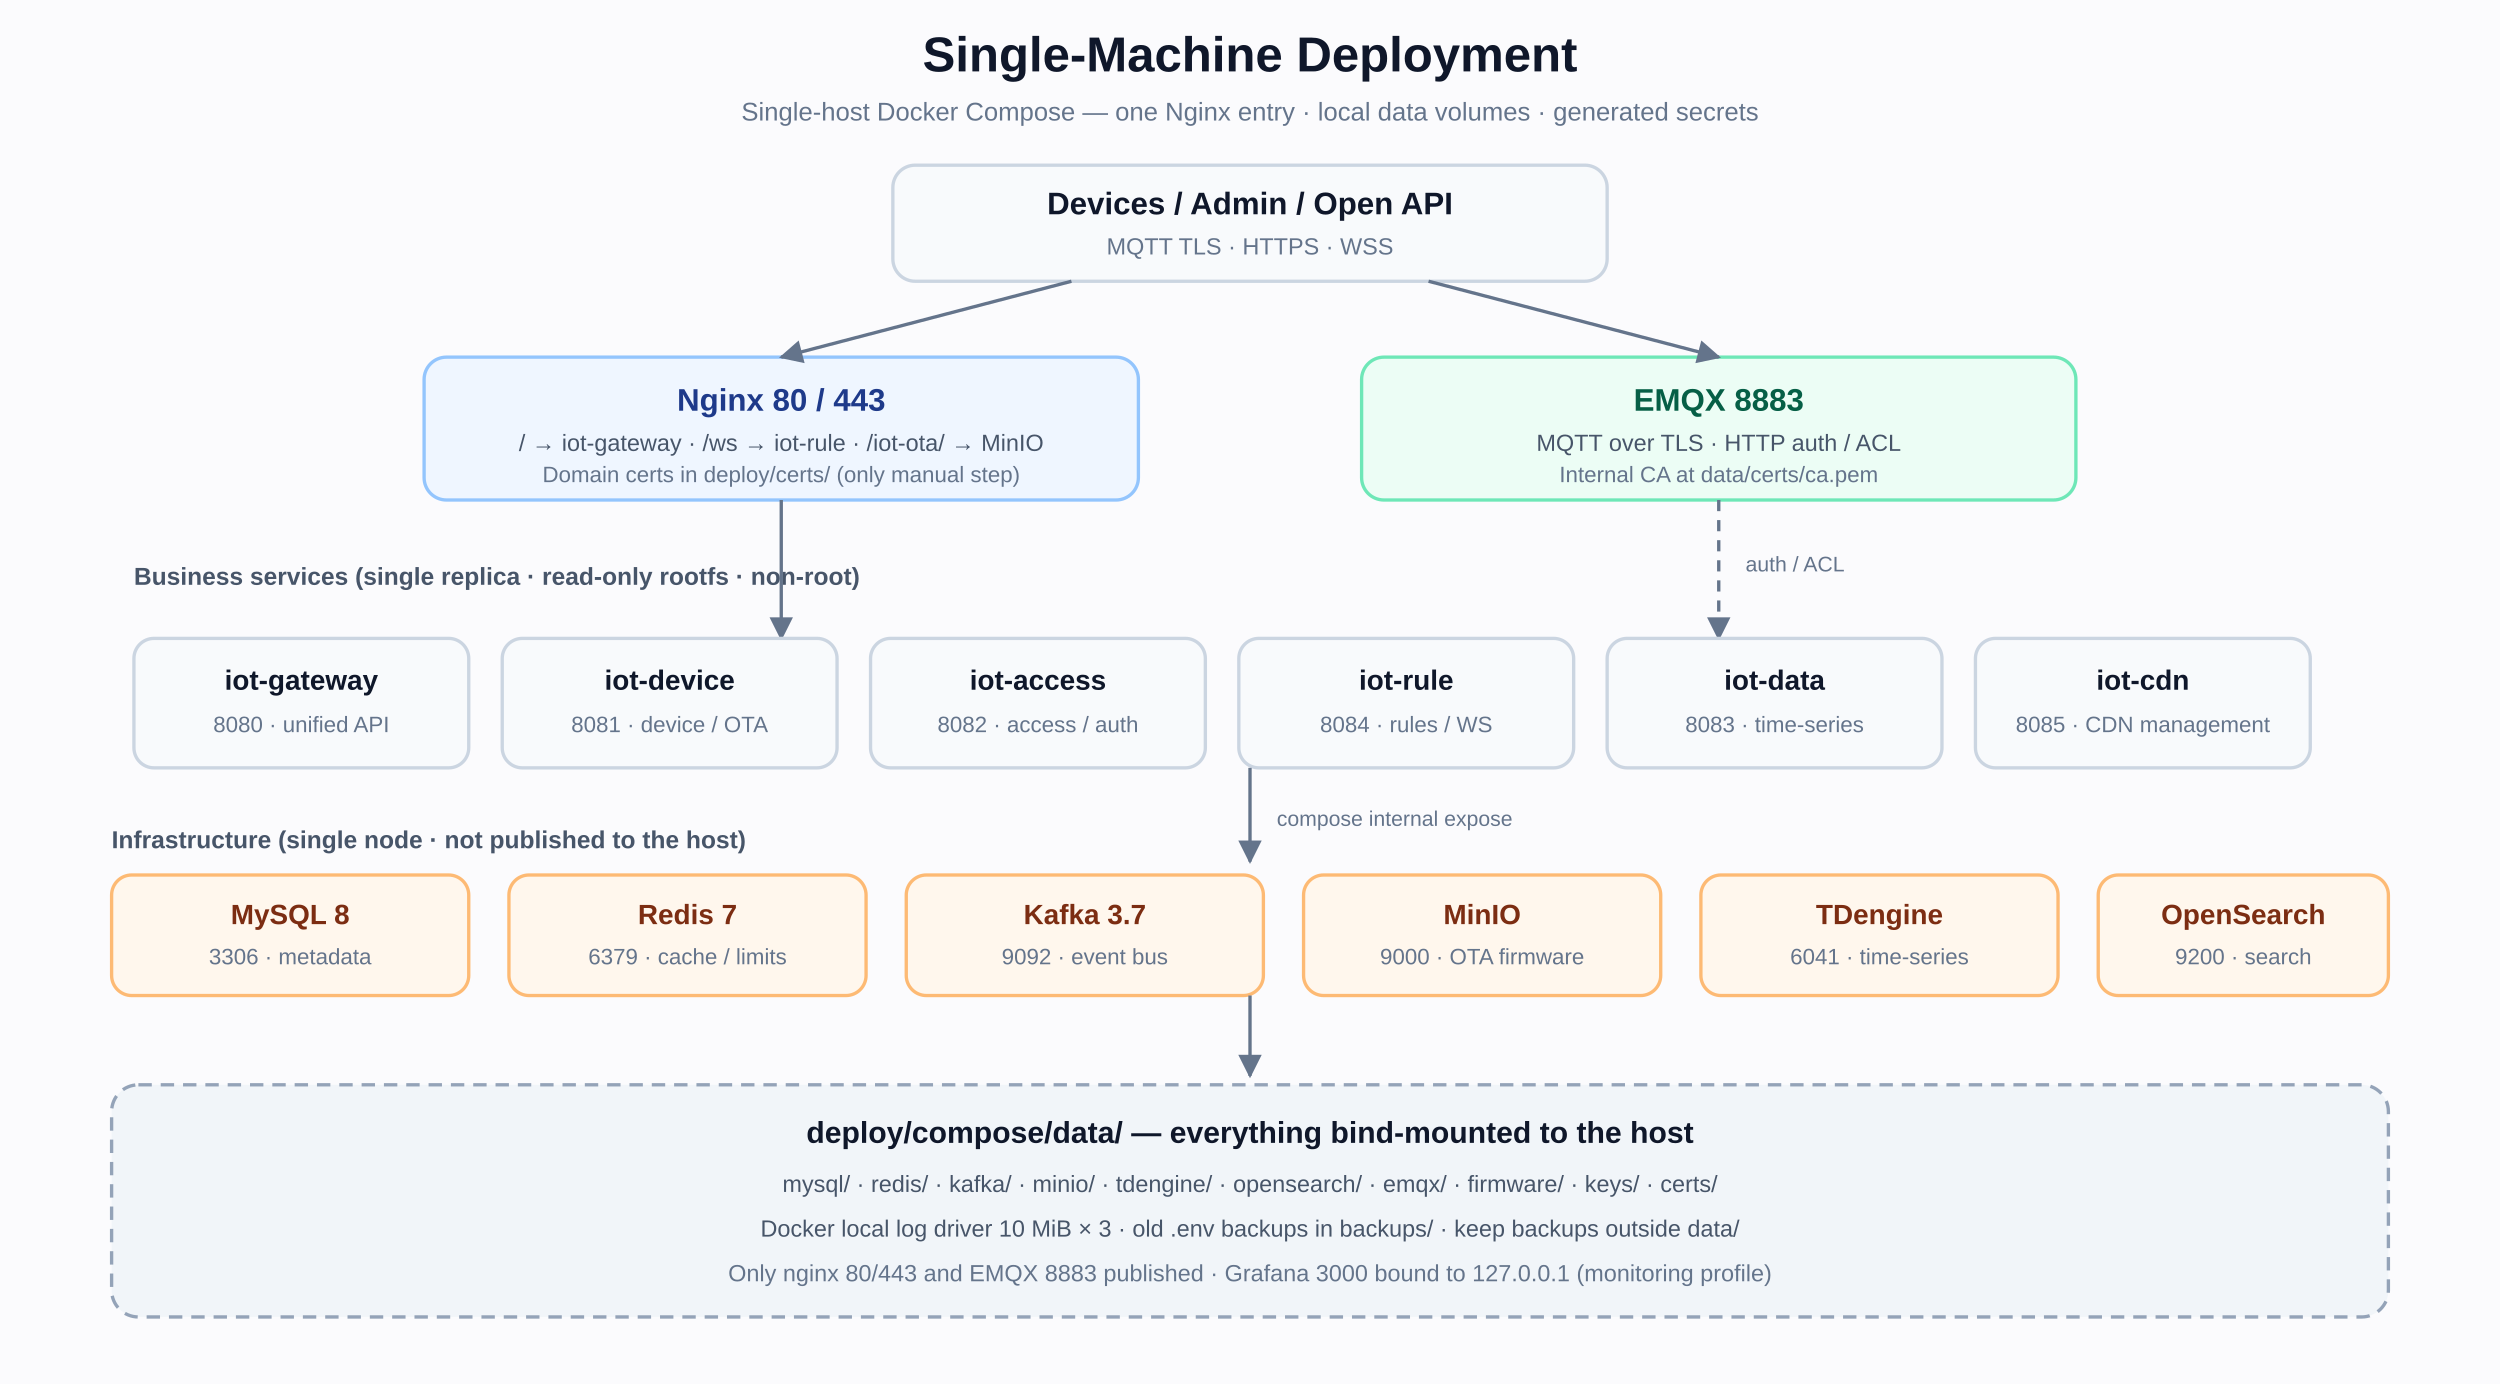
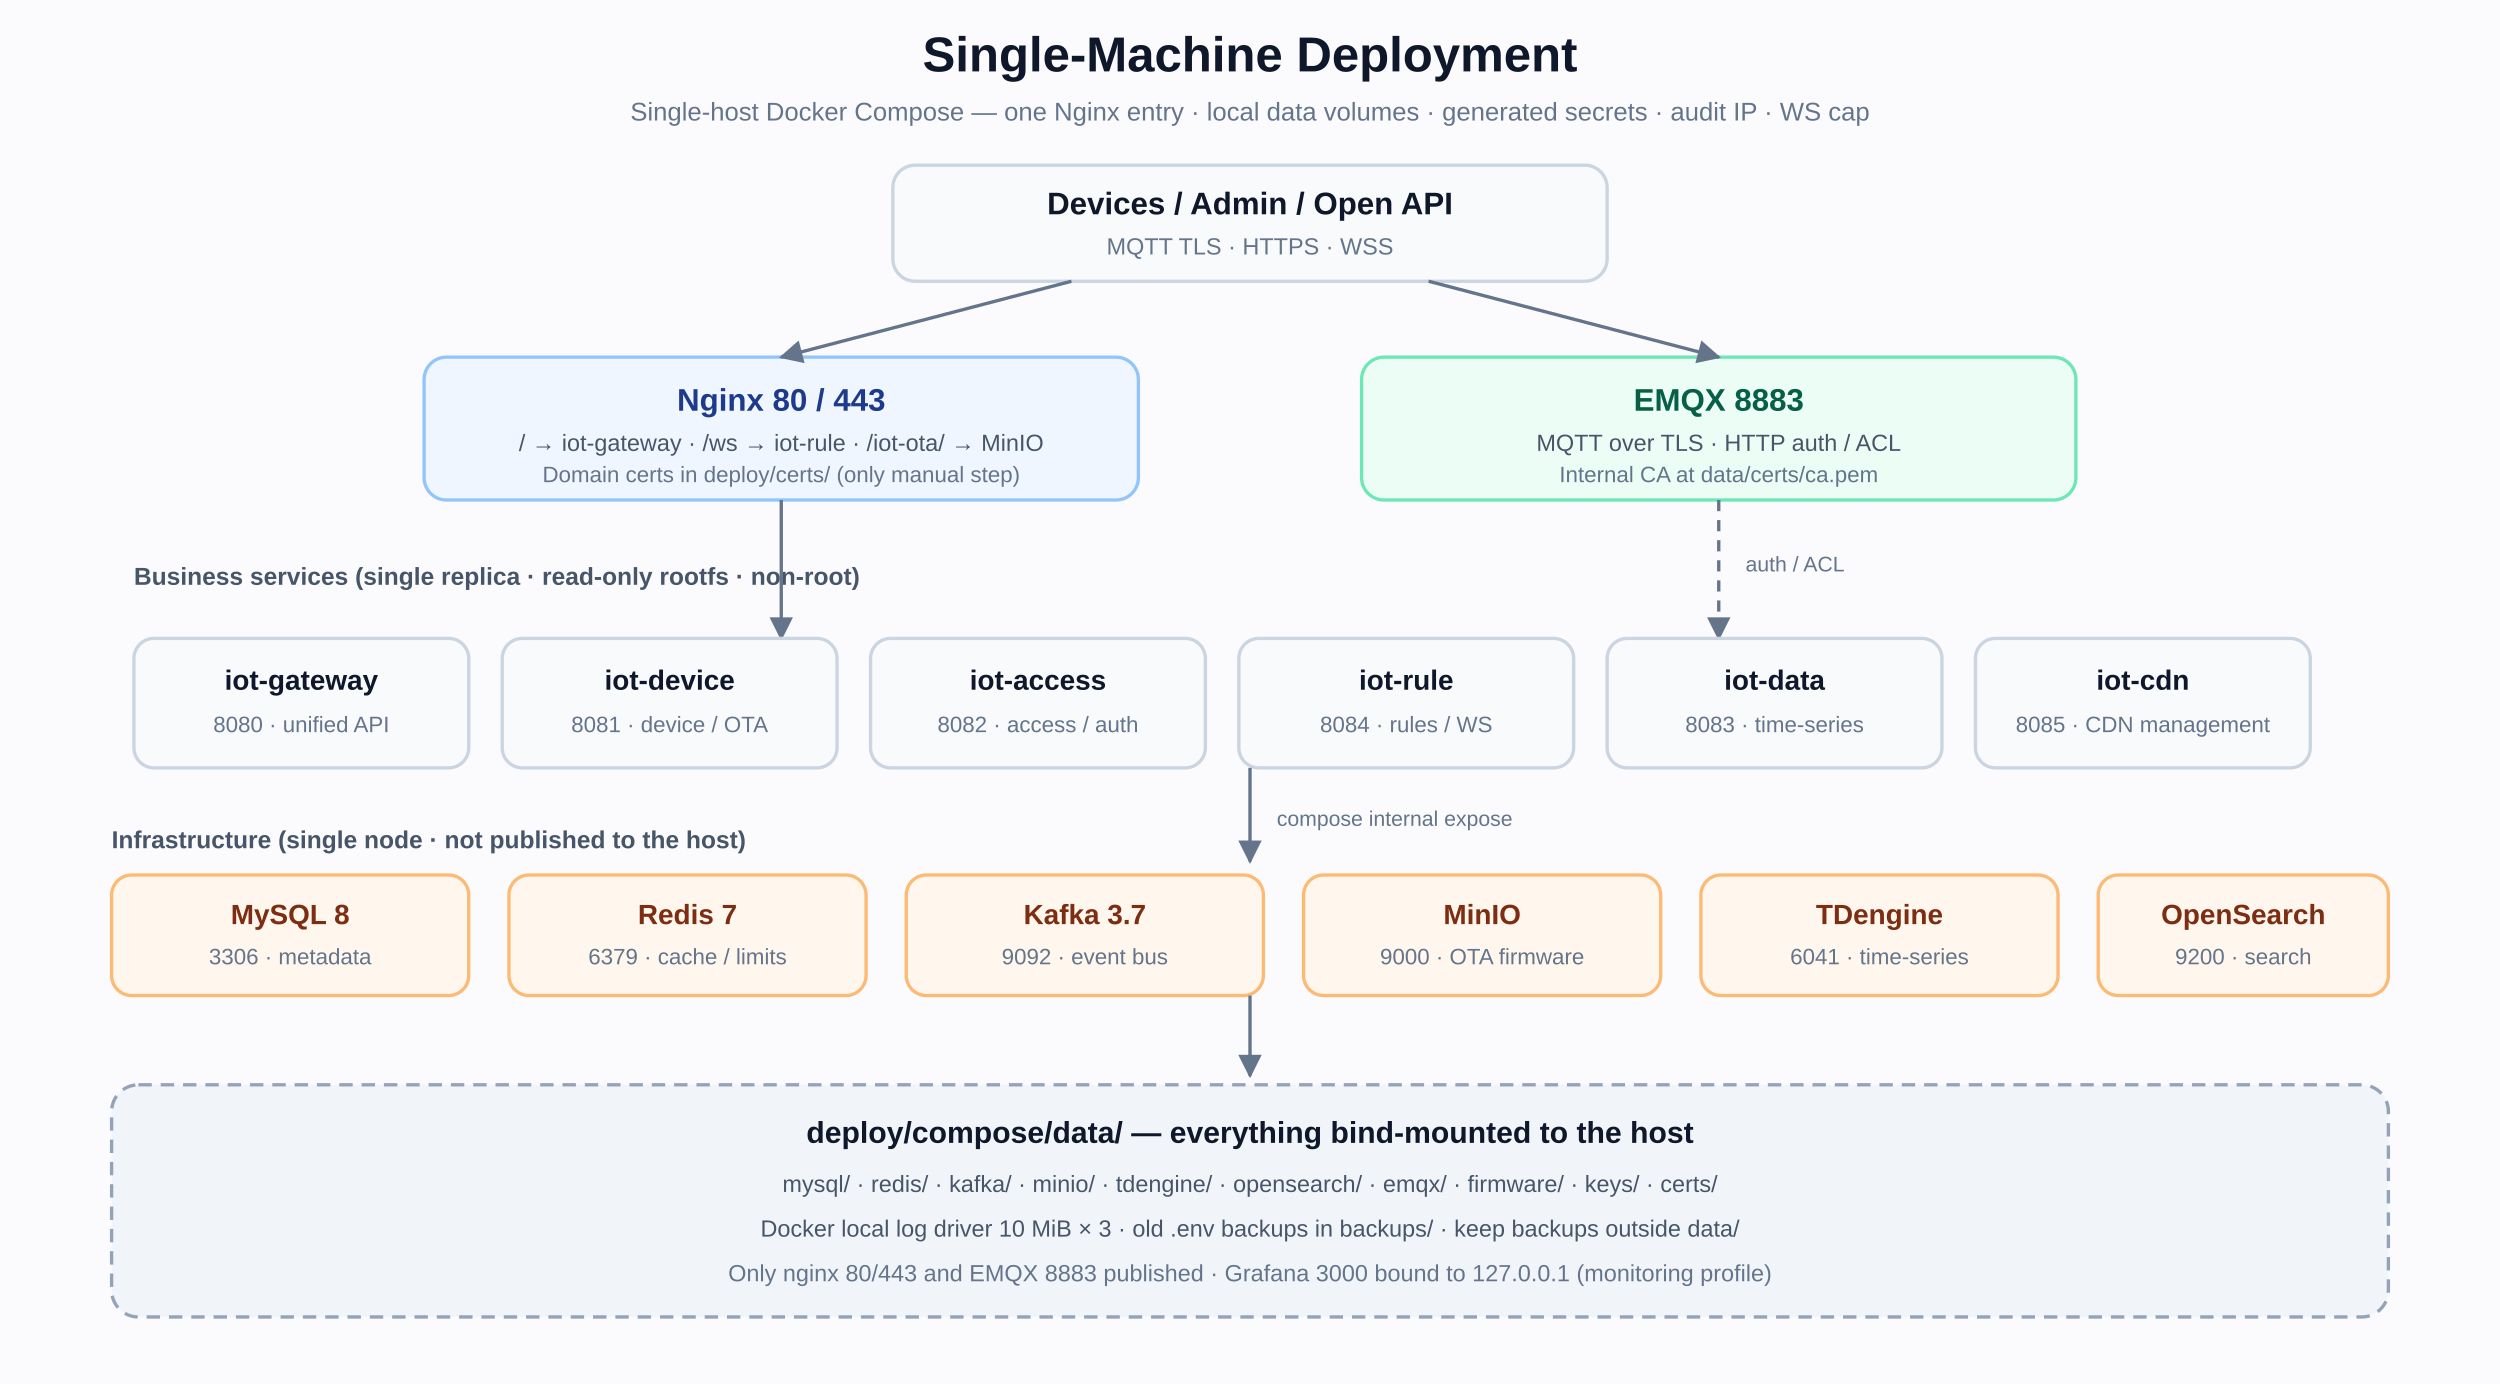
<svg xmlns="http://www.w3.org/2000/svg" viewBox="0 0 1120 620" font-family="Arial, 'PingFang SC', 'Microsoft YaHei', sans-serif">
  <defs>
    <marker id="arrow" viewBox="0 0 10 10" refX="9" refY="5" markerWidth="7" markerHeight="7" orient="auto-start-reverse">
      <path d="M0,0 L10,5 L0,10 z" fill="#64748b" />
    </marker>
  </defs>
  <rect width="1120" height="620" fill="#fbfbfd" />
  <text x="560" y="32" text-anchor="middle" font-size="22" font-weight="bold" fill="#0f172a">Single-Machine Deployment</text>
-   <text x="560" y="54" text-anchor="middle" font-size="11.5" fill="#64748b">Single-host Docker Compose — one Nginx entry · local data volumes · generated secrets</text>
+   <text x="560" y="54" text-anchor="middle" font-size="11.5" fill="#64748b">Single-host Docker Compose — one Nginx entry · local data volumes · generated secrets · audit IP · WS cap</text>
  <rect x="400" y="74" width="320" height="52" rx="10" fill="#f8fafc" stroke="#cbd5e1" stroke-width="1.5" />
  <text x="560" y="96" text-anchor="middle" font-size="14" font-weight="bold" fill="#0f172a">Devices / Admin / Open API</text>
  <text x="560" y="114" text-anchor="middle" font-size="10.5" fill="#64748b">MQTT TLS · HTTPS · WSS</text>
  <rect x="190" y="160" width="320" height="64" rx="10" fill="#eff6ff" stroke="#93c5fd" stroke-width="1.5" />
  <text x="350" y="184" text-anchor="middle" font-size="14" font-weight="bold" fill="#1e3a8a">Nginx 80 / 443</text>
  <text x="350" y="202" text-anchor="middle" font-size="10.5" fill="#475569">/ → iot-gateway · /ws → iot-rule · /iot-ota/ → MinIO</text>
  <text x="350" y="216" text-anchor="middle" font-size="10" fill="#64748b">Domain certs in deploy/certs/ (only manual step)</text>
  <rect x="610" y="160" width="320" height="64" rx="10" fill="#ecfdf5" stroke="#6ee7b7" stroke-width="1.5" />
  <text x="770" y="184" text-anchor="middle" font-size="14" font-weight="bold" fill="#065f46">EMQX 8883</text>
  <text x="770" y="202" text-anchor="middle" font-size="10.5" fill="#475569">MQTT over TLS · HTTP auth / ACL</text>
  <text x="770" y="216" text-anchor="middle" font-size="10" fill="#64748b">Internal CA at data/certs/ca.pem</text>
  <line x1="480" y1="126" x2="350" y2="160" stroke="#64748b" stroke-width="1.5" marker-end="url(#arrow)" />
  <line x1="640" y1="126" x2="770" y2="160" stroke="#64748b" stroke-width="1.5" marker-end="url(#arrow)" />
  <text x="60" y="262" font-size="11" font-weight="bold" fill="#475569">Business services (single replica · read-only rootfs · non-root)</text>
  <line x1="350" y1="224" x2="350" y2="286" stroke="#64748b" stroke-width="1.5" marker-end="url(#arrow)" />
  <line x1="770" y1="224" x2="770" y2="286" stroke="#64748b" stroke-width="1.5" stroke-dasharray="5 4" marker-end="url(#arrow)" />
  <text x="782" y="256" font-size="9.5" fill="#64748b">auth / ACL</text>
  <g>
    <rect x="60" y="286" width="150" height="58" rx="9" fill="#f8fafc" stroke="#cbd5e1" stroke-width="1.5" />
    <text x="135" y="309" text-anchor="middle" font-size="12.5" font-weight="bold" fill="#0f172a">iot-gateway</text>
    <text x="135" y="328" text-anchor="middle" font-size="10" fill="#64748b">8080 · unified API</text>
  </g>
  <g>
    <rect x="225" y="286" width="150" height="58" rx="9" fill="#f8fafc" stroke="#cbd5e1" stroke-width="1.5" />
    <text x="300" y="309" text-anchor="middle" font-size="12.5" font-weight="bold" fill="#0f172a">iot-device</text>
    <text x="300" y="328" text-anchor="middle" font-size="10" fill="#64748b">8081 · device / OTA</text>
  </g>
  <g>
    <rect x="390" y="286" width="150" height="58" rx="9" fill="#f8fafc" stroke="#cbd5e1" stroke-width="1.5" />
    <text x="465" y="309" text-anchor="middle" font-size="12.5" font-weight="bold" fill="#0f172a">iot-access</text>
    <text x="465" y="328" text-anchor="middle" font-size="10" fill="#64748b">8082 · access / auth</text>
  </g>
  <g>
    <rect x="555" y="286" width="150" height="58" rx="9" fill="#f8fafc" stroke="#cbd5e1" stroke-width="1.5" />
    <text x="630" y="309" text-anchor="middle" font-size="12.5" font-weight="bold" fill="#0f172a">iot-rule</text>
    <text x="630" y="328" text-anchor="middle" font-size="10" fill="#64748b">8084 · rules / WS</text>
  </g>
  <g>
    <rect x="720" y="286" width="150" height="58" rx="9" fill="#f8fafc" stroke="#cbd5e1" stroke-width="1.5" />
    <text x="795" y="309" text-anchor="middle" font-size="12.5" font-weight="bold" fill="#0f172a">iot-data</text>
    <text x="795" y="328" text-anchor="middle" font-size="10" fill="#64748b">8083 · time-series</text>
  </g>
  <g>
    <rect x="885" y="286" width="150" height="58" rx="9" fill="#f8fafc" stroke="#cbd5e1" stroke-width="1.5" />
    <text x="960" y="309" text-anchor="middle" font-size="12.5" font-weight="bold" fill="#0f172a">iot-cdn</text>
    <text x="960" y="328" text-anchor="middle" font-size="10" fill="#64748b">8085 · CDN management</text>
  </g>
  <line x1="560" y1="344" x2="560" y2="386" stroke="#64748b" stroke-width="1.5" marker-end="url(#arrow)" />
  <text x="572" y="370" font-size="9.5" fill="#64748b">compose internal expose</text>
  <text x="50" y="380" font-size="11" font-weight="bold" fill="#475569">Infrastructure (single node · not published to the host)</text>
  <g>
    <rect x="50" y="392" width="160" height="54" rx="9" fill="#fff7ed" stroke="#fdba74" stroke-width="1.5" />
    <text x="130" y="414" text-anchor="middle" font-size="12.5" font-weight="bold" fill="#7c2d12">MySQL 8</text>
    <text x="130" y="432" text-anchor="middle" font-size="10" fill="#64748b">3306 · metadata</text>
  </g>
  <g>
    <rect x="228" y="392" width="160" height="54" rx="9" fill="#fff7ed" stroke="#fdba74" stroke-width="1.5" />
    <text x="308" y="414" text-anchor="middle" font-size="12.5" font-weight="bold" fill="#7c2d12">Redis 7</text>
    <text x="308" y="432" text-anchor="middle" font-size="10" fill="#64748b">6379 · cache / limits</text>
  </g>
  <g>
    <rect x="406" y="392" width="160" height="54" rx="9" fill="#fff7ed" stroke="#fdba74" stroke-width="1.5" />
    <text x="486" y="414" text-anchor="middle" font-size="12.5" font-weight="bold" fill="#7c2d12">Kafka 3.7</text>
    <text x="486" y="432" text-anchor="middle" font-size="10" fill="#64748b">9092 · event bus</text>
  </g>
  <g>
    <rect x="584" y="392" width="160" height="54" rx="9" fill="#fff7ed" stroke="#fdba74" stroke-width="1.5" />
    <text x="664" y="414" text-anchor="middle" font-size="12.5" font-weight="bold" fill="#7c2d12">MinIO</text>
    <text x="664" y="432" text-anchor="middle" font-size="10" fill="#64748b">9000 · OTA firmware</text>
  </g>
  <g>
    <rect x="762" y="392" width="160" height="54" rx="9" fill="#fff7ed" stroke="#fdba74" stroke-width="1.5" />
    <text x="842" y="414" text-anchor="middle" font-size="12.5" font-weight="bold" fill="#7c2d12">TDengine</text>
    <text x="842" y="432" text-anchor="middle" font-size="10" fill="#64748b">6041 · time-series</text>
  </g>
  <g>
    <rect x="940" y="392" width="130" height="54" rx="9" fill="#fff7ed" stroke="#fdba74" stroke-width="1.5" />
    <text x="1005" y="414" text-anchor="middle" font-size="12.5" font-weight="bold" fill="#7c2d12">OpenSearch</text>
    <text x="1005" y="432" text-anchor="middle" font-size="10" fill="#64748b">9200 · search</text>
  </g>
  <line x1="560" y1="446" x2="560" y2="482" stroke="#64748b" stroke-width="1.5" marker-end="url(#arrow)" />
  <rect x="50" y="486" width="1020" height="104" rx="12" fill="#f1f5f9" stroke="#94a3b8" stroke-width="1.5" stroke-dasharray="6 4" />
  <text x="560" y="512" text-anchor="middle" font-size="13.5" font-weight="bold" fill="#0f172a">deploy/compose/data/ — everything bind-mounted to the host</text>
  <text x="560" y="534" text-anchor="middle" font-size="10.5" fill="#475569">mysql/ · redis/ · kafka/ · minio/ · tdengine/ · opensearch/ · emqx/ · firmware/ · keys/ · certs/</text>
  <text x="560" y="554" text-anchor="middle" font-size="10.5" fill="#475569">Docker local log driver 10 MiB × 3 · old .env backups in backups/ · keep backups outside data/</text>
  <text x="560" y="574" text-anchor="middle" font-size="10.5" fill="#64748b">Only nginx 80/443 and EMQX 8883 published · Grafana 3000 bound to 127.0.0.1 (monitoring profile)</text>
</svg>
